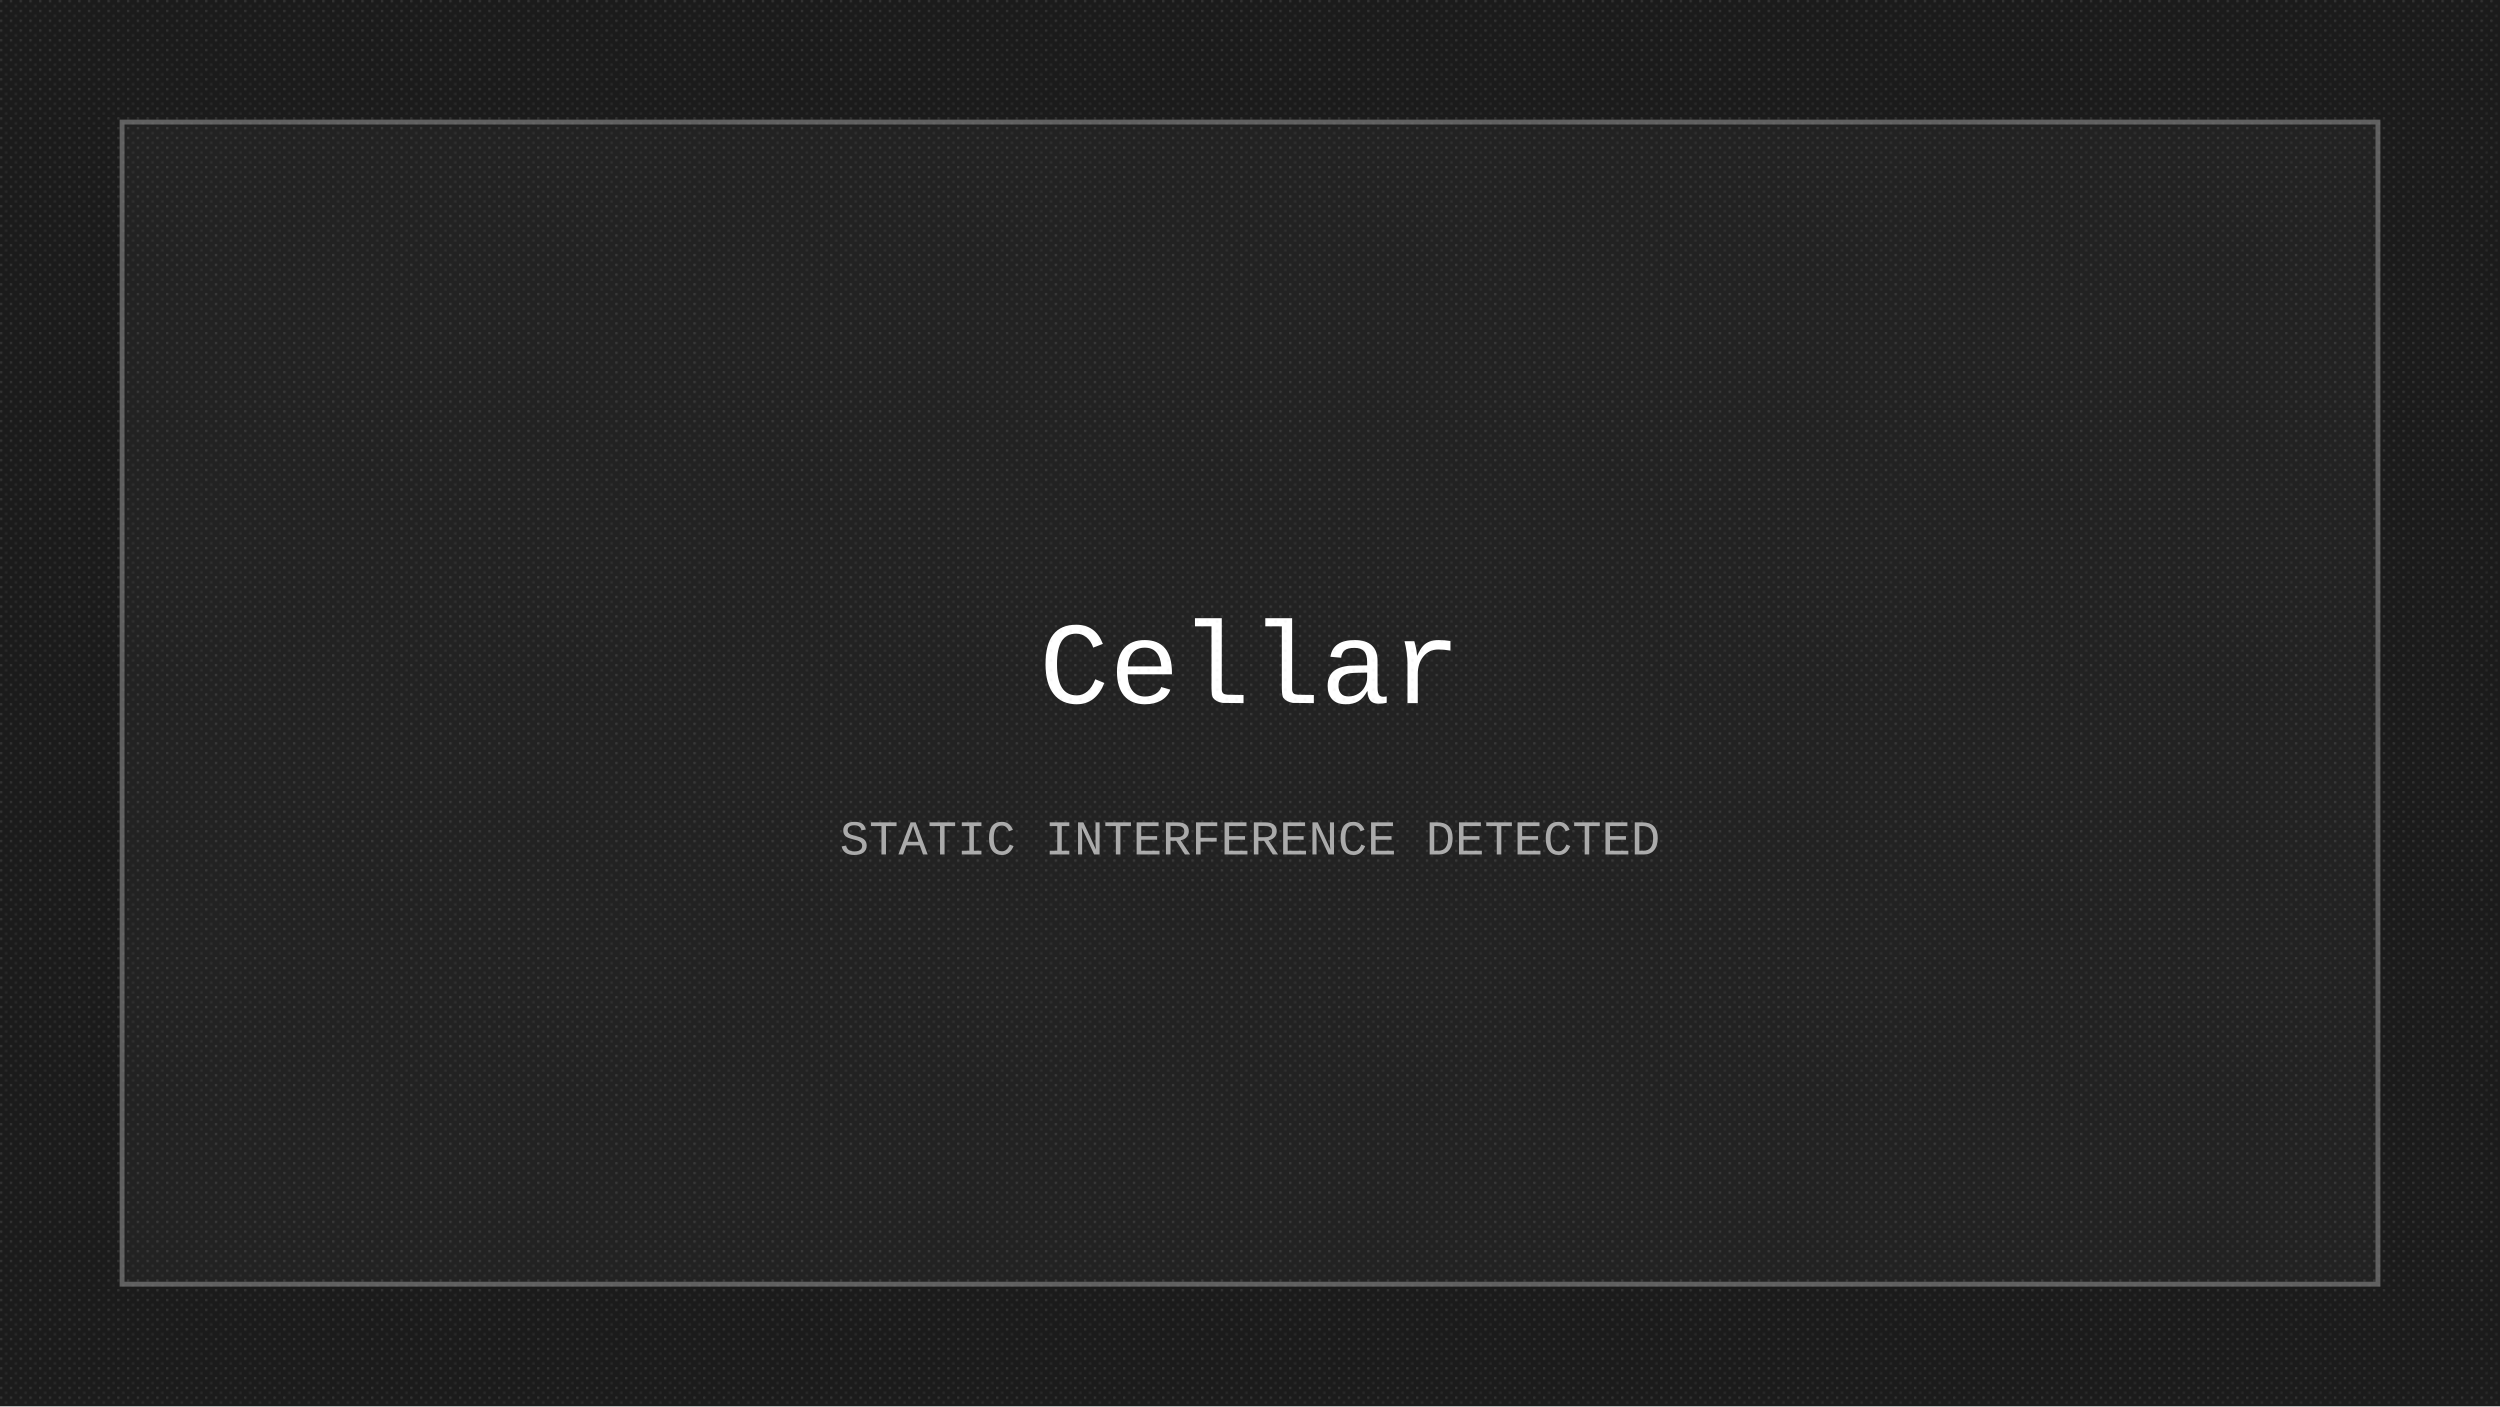
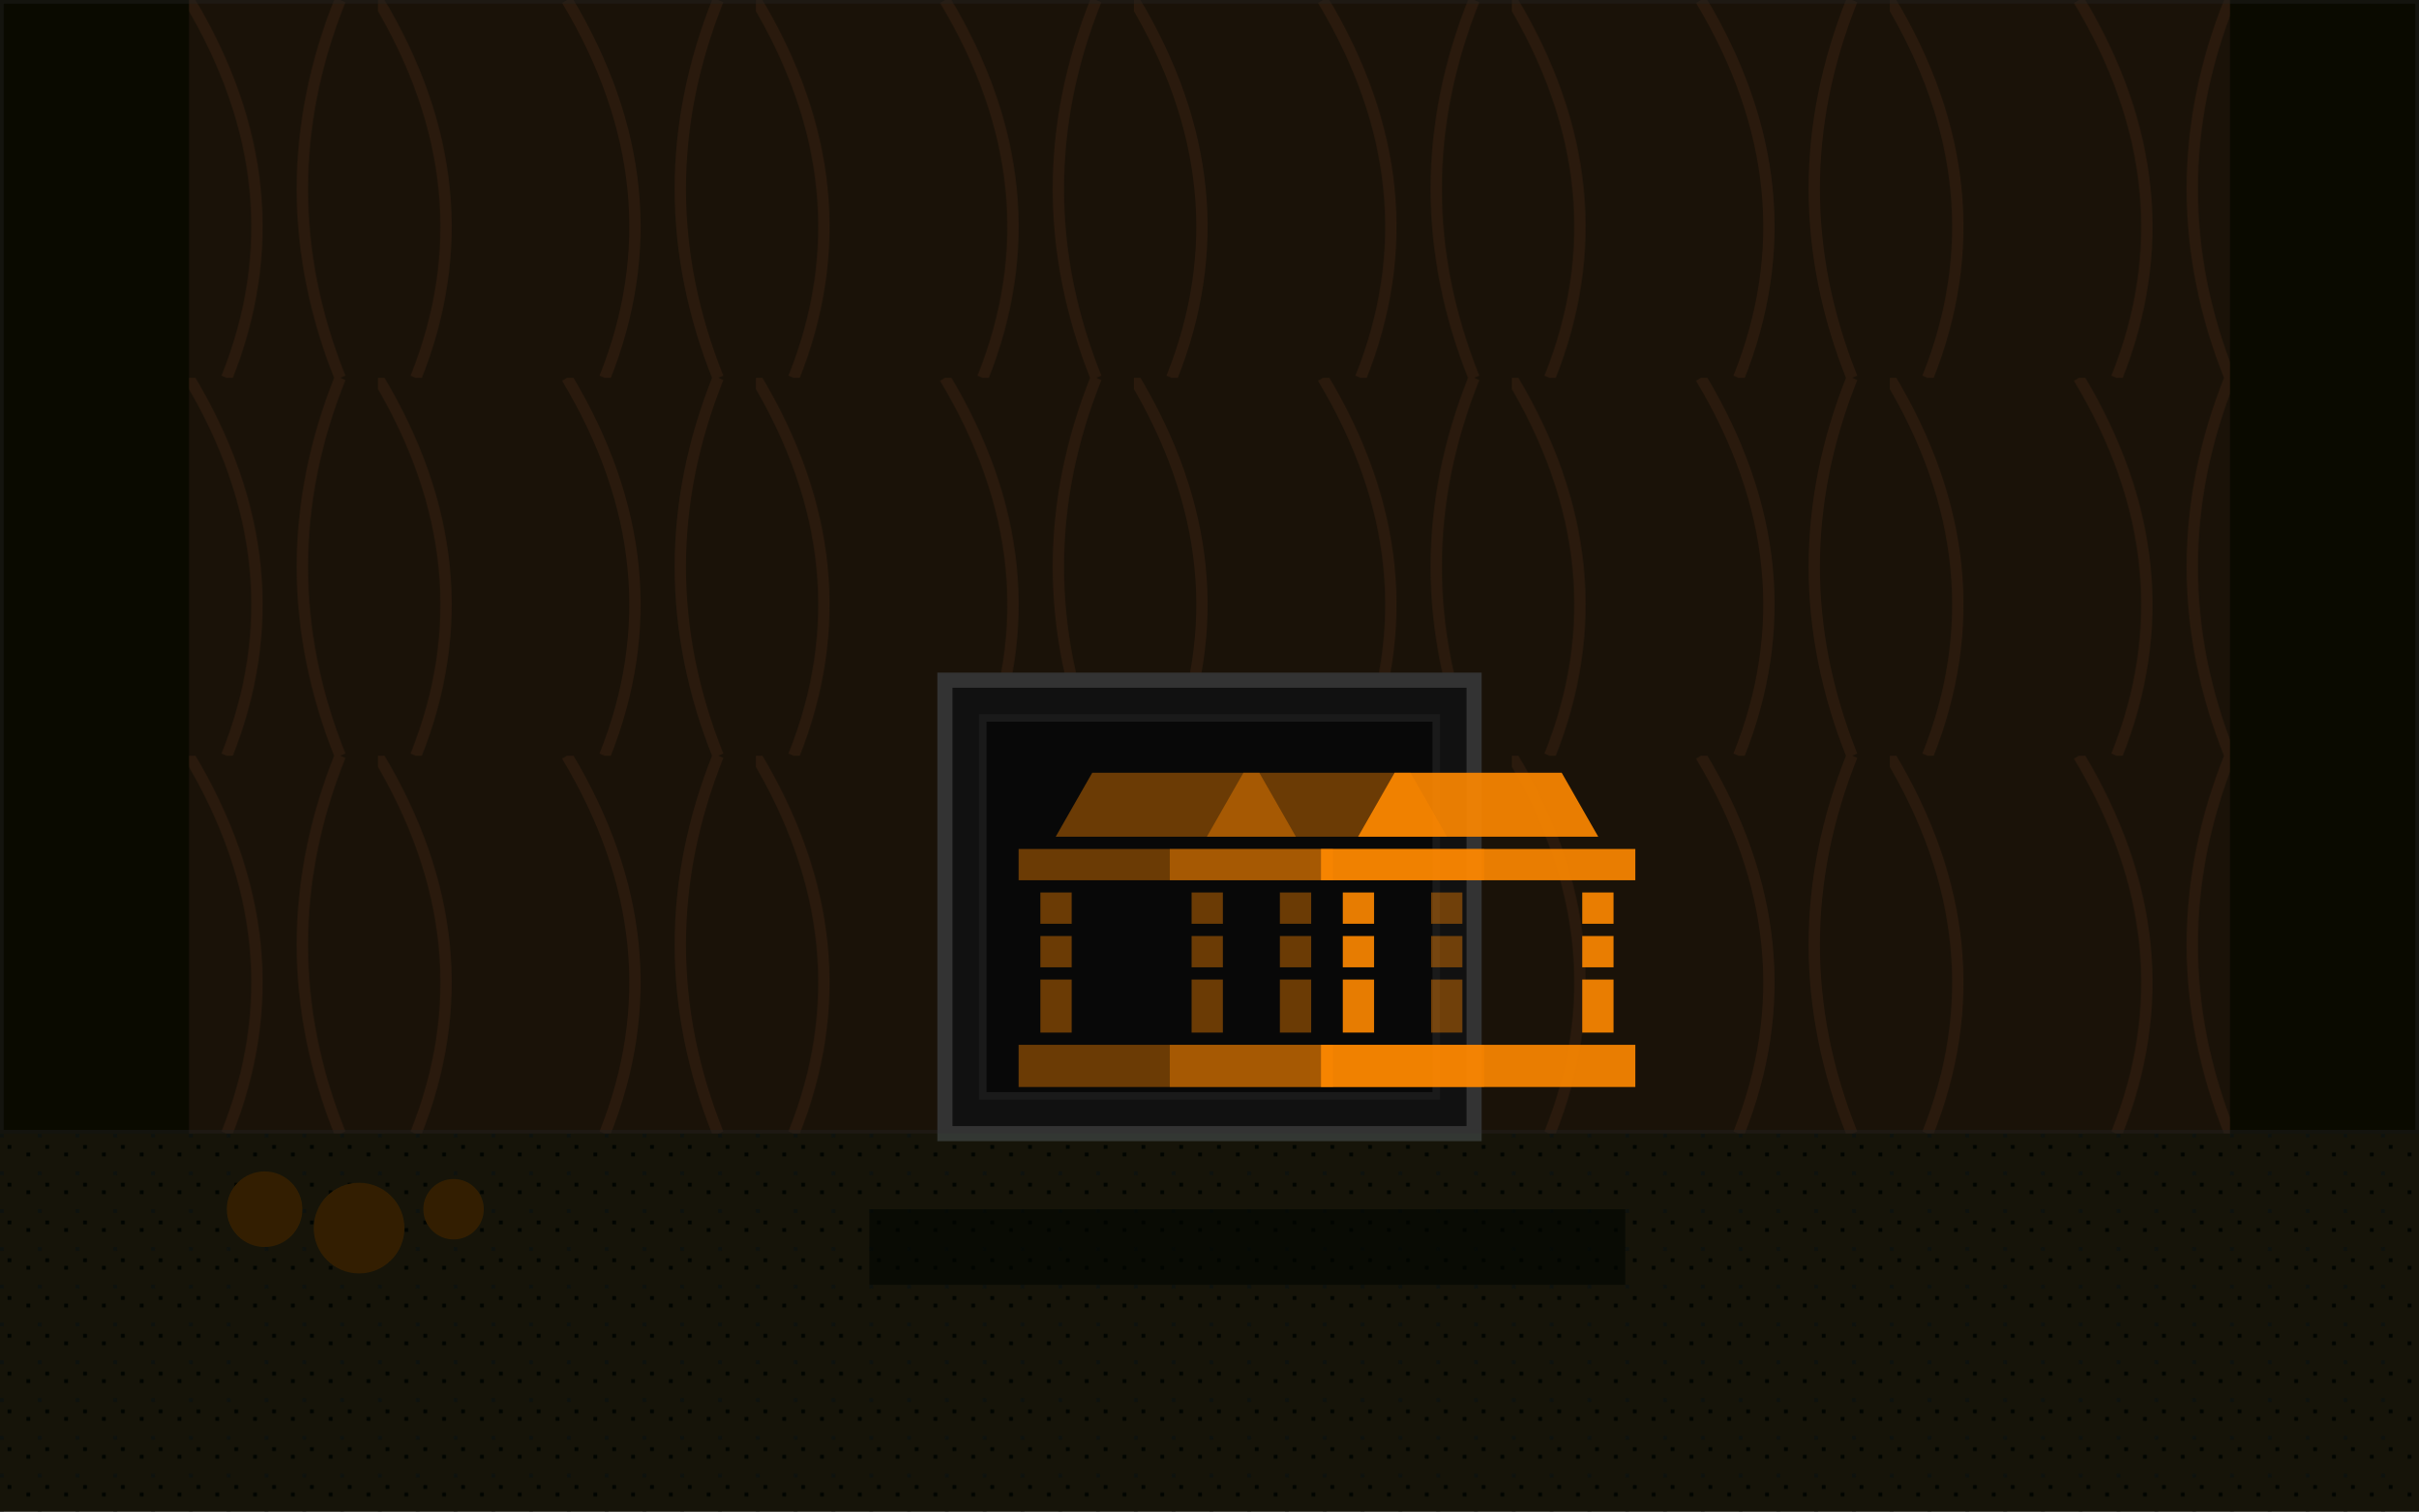
- <svg xmlns="http://www.w3.org/2000/svg" width="1024" height="576" viewBox="0 0 1024 576">
-   <rect width="1024" height="576" fill="#1b1b1b" />
-   <rect x="50" y="50" width="924" height="476" fill="#333333" stroke="#fff" stroke-width="2" opacity="0.3" />
-   <text x="512" y="288" font-family="Courier New, monospace" font-size="48" fill="#fff" text-anchor="middle">Cellar</text>
-   <text x="512" y="350" font-family="Courier New, monospace" font-size="20" fill="#aaa" text-anchor="middle">STATIC INTERFERENCE DETECTED</text>
-   <rect width="1024" height="576" fill="url(#static)" opacity="0.1" />
+ <svg xmlns="http://www.w3.org/2000/svg" viewBox="0 0 640 400">
  <defs>
-     <pattern id="static" width="4" height="4" patternUnits="userSpaceOnUse">
-       <rect width="1" height="1" fill="#fff" />
-       <rect x="2" y="2" width="1" height="1" fill="#aaa" />
+     <pattern id="earth-walls" width="100" height="100" patternUnits="userSpaceOnUse">
+       <rect width="100" height="100" fill="#1a1208" />
+       <path d="M 0 0 Q 30 50 10 100 M 50 0 Q 80 50 60 100 M 90 0 Q 70 50 90 100" fill="none" stroke="#2a1a0d" stroke-width="3" />
+     </pattern>
+     <pattern id="soil-floor" width="10" height="10" patternUnits="userSpaceOnUse">
+       <rect width="1" height="1" fill="#000" x="2" y="3" />
+       <rect width="1" height="1" fill="#000" x="7" y="5" />
+       <rect width="1" height="1" fill="#0d0d0d" x="0" y="0" />
    </pattern>
  </defs>
+   <rect width="640" height="400" fill="#0a0a00" />
+   <rect x="50" y="0" width="540" height="300" fill="url(#earth-walls)" />
+   <rect x="0" y="0" width="640" height="300" fill="transparent" stroke="#222" stroke-width="2" opacity="0.4" />
+   <rect x="0" y="300" width="640" height="100" fill="#150f08" />
+   <rect x="0" y="300" width="640" height="100" fill="url(#soil-floor)" />
+   <g id="tube-caddy" transform="translate(250, 180)">
+     <rect x="0" y="0" width="140" height="120" fill="#111" stroke="#333" stroke-width="4" />
+     <rect x="10" y="10" width="120" height="100" fill="#080808" stroke="#1a1a1a" stroke-width="2" />
+     <g transform="translate(15, 20) scale(0.18)">
+       <path fill="#FF8800" opacity="0.4" d="m133.2 25-53.69 94H432.5l-53.7-94H133.2zM25 137v46h462v-46H25zm32 64v46h46v-46H57zm352 0v46h46v-46h-46zM57 265v46h46v-46H57zm352 0v46h46v-46h-46zM57 329v78h46v-78H57zm352 0v78h46v-78h-46zM25 425v62h462v-62H25z" />
+     </g>
+     <g transform="translate(55, 20) scale(0.18)">
+       <path fill="#FF8800" opacity="0.4" d="m133.2 25-53.69 94H432.5l-53.7-94H133.2zM25 137v46h462v-46H25zm32 64v46h46v-46H57zm352 0v46h46v-46h-46zM57 265v46h46v-46H57zm352 0v46h46v-46h-46zM57 329v78h46v-78H57zm352 0v78h46v-78h-46zM25 425v62h462v-62H25z" />
+     </g>
+     <g transform="translate(95, 20) scale(0.18)">
+       <path fill="#FF8800" opacity="0.9" d="m133.2 25-53.69 94H432.5l-53.7-94H133.2zM25 137v46h462v-46H25zm32 64v46h46v-46H57zm352 0v46h46v-46h-46zM57 265v46h46v-46H57zm352 0v46h46v-46h-46zM57 329v78h46v-78H57zm352 0v78h46v-78h-46zM25 425v62h462v-62H25z" />
+     </g>
+   </g>
+   <g id="storage" transform="translate(50, 240)">
+     <circle cx="20" cy="80" r="10" fill="#331a00" />
+     <circle cx="45" cy="85" r="12" fill="#331a00" />
+     <circle cx="70" cy="80" r="8" fill="#331a00" />
+   </g>
+   <rect x="230" y="320" width="200" height="20" fill="#000" opacity="0.6" />
+   <rect x="0" y="300" width="640" height="100" fill="#33FF33" opacity="0.02" />
</svg>
